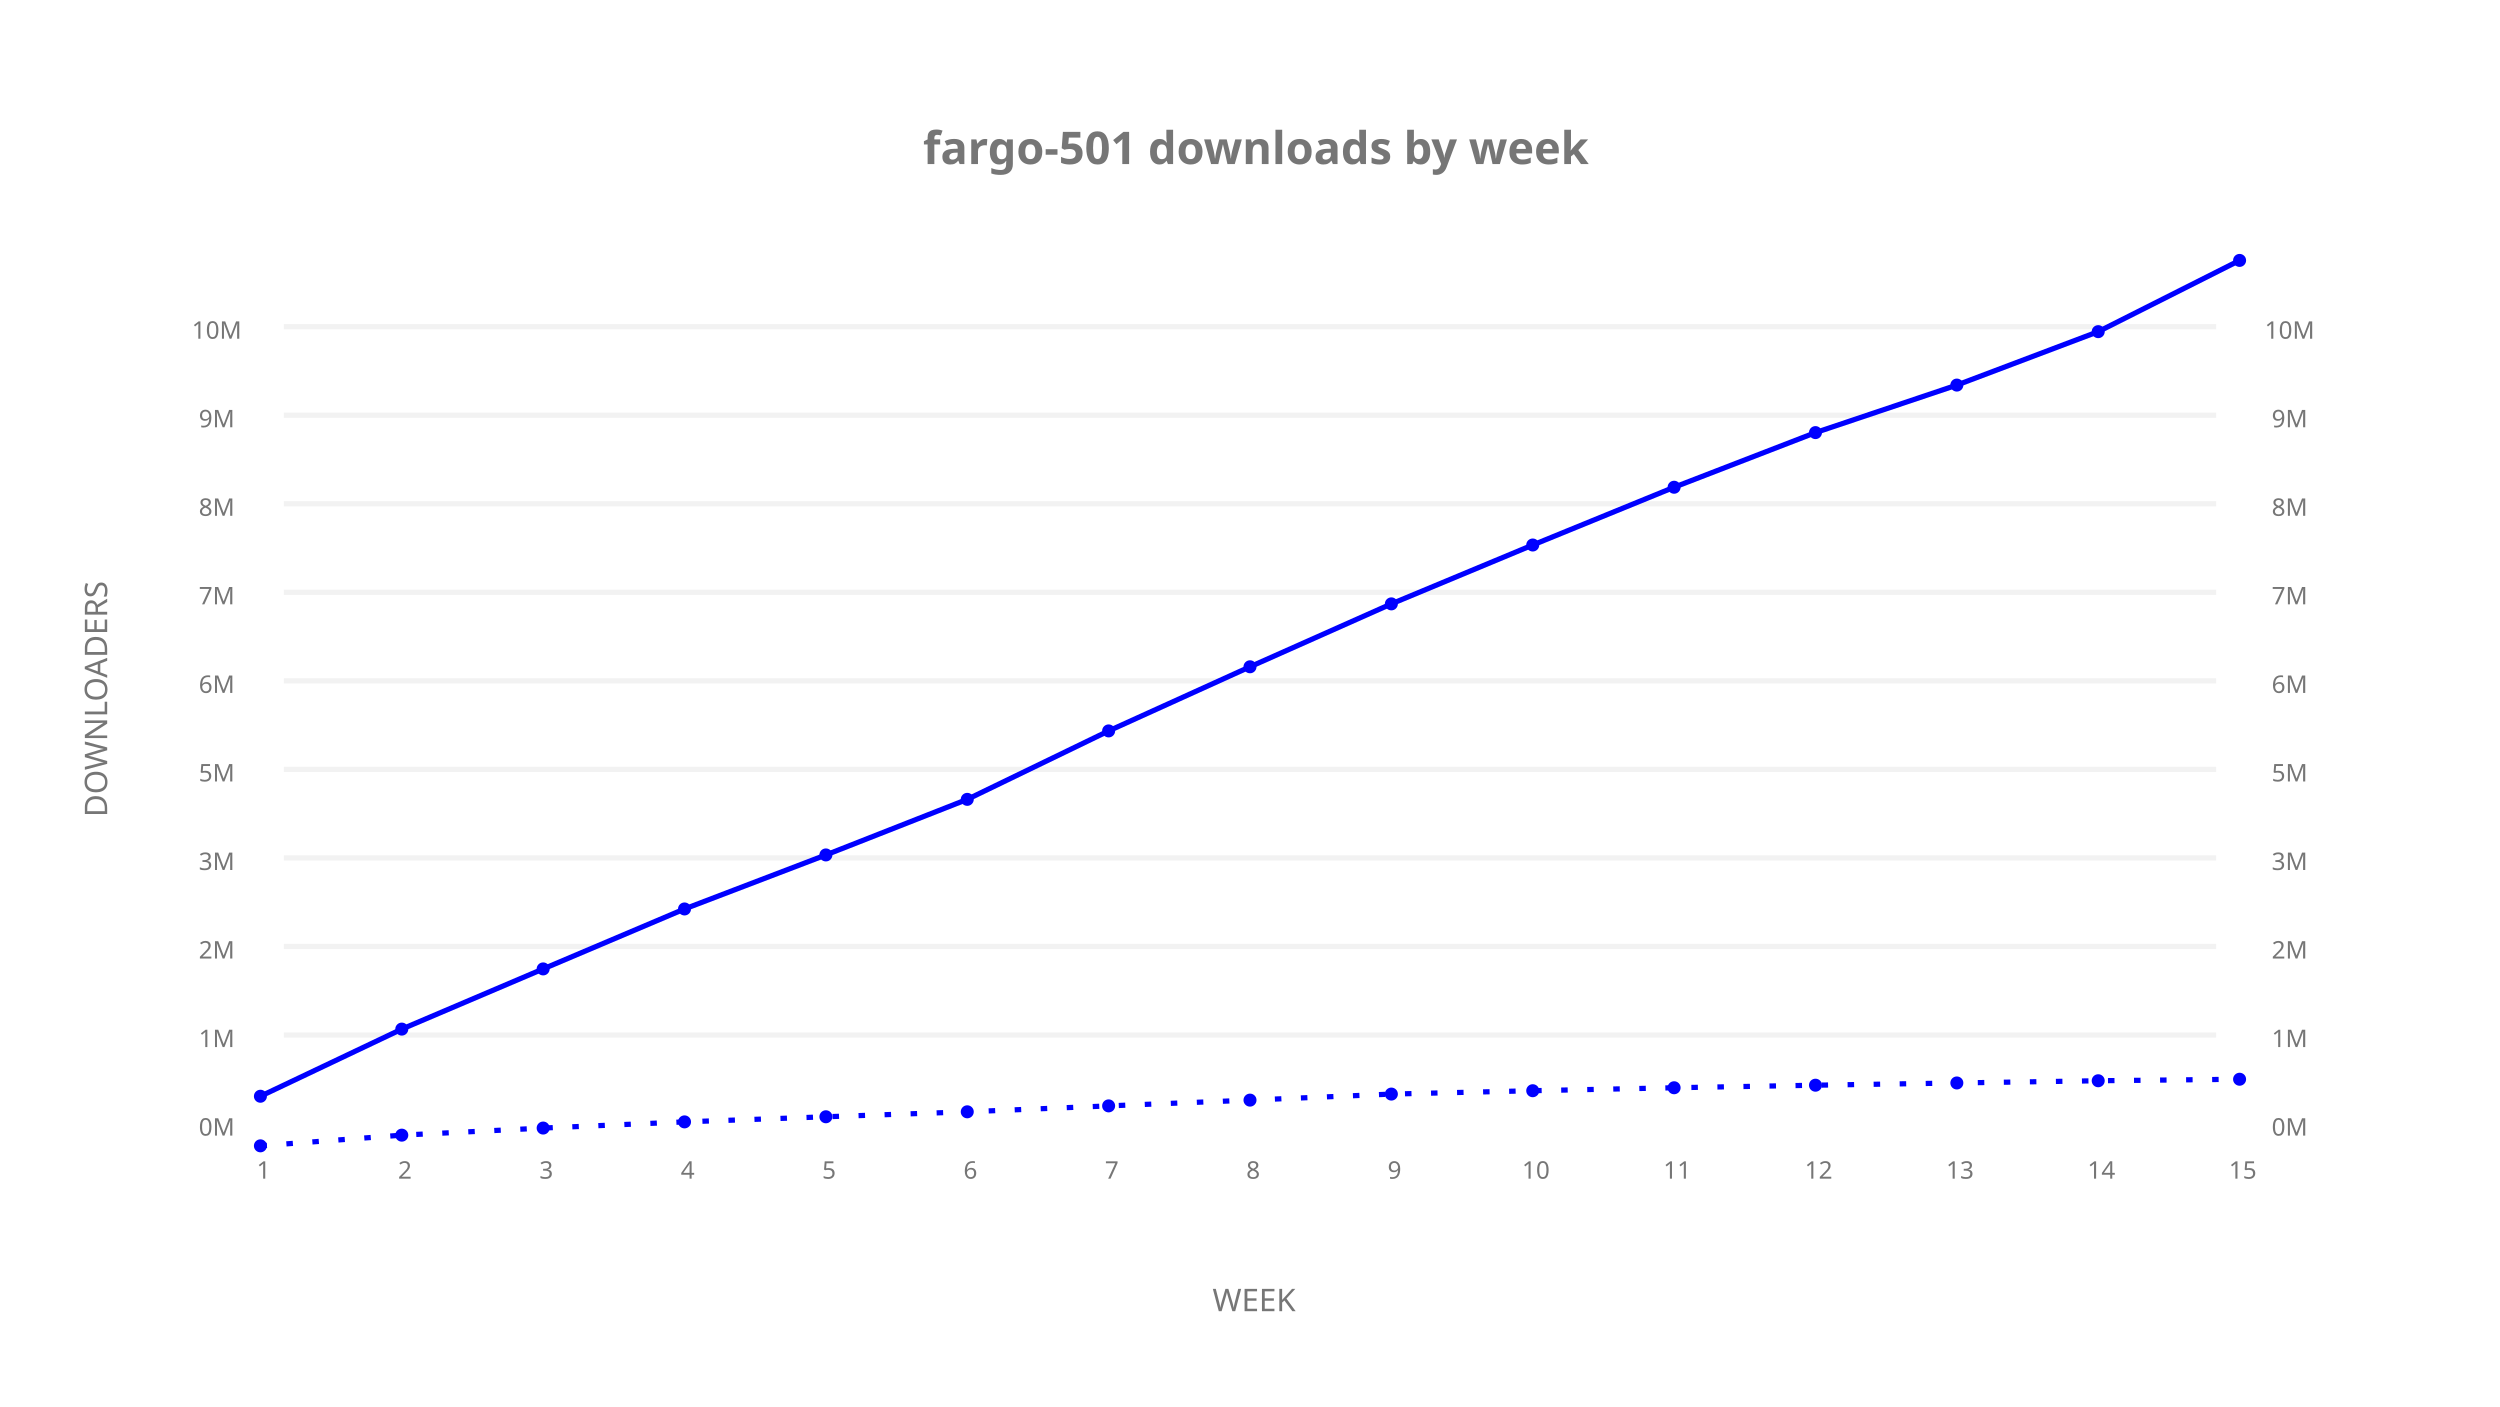
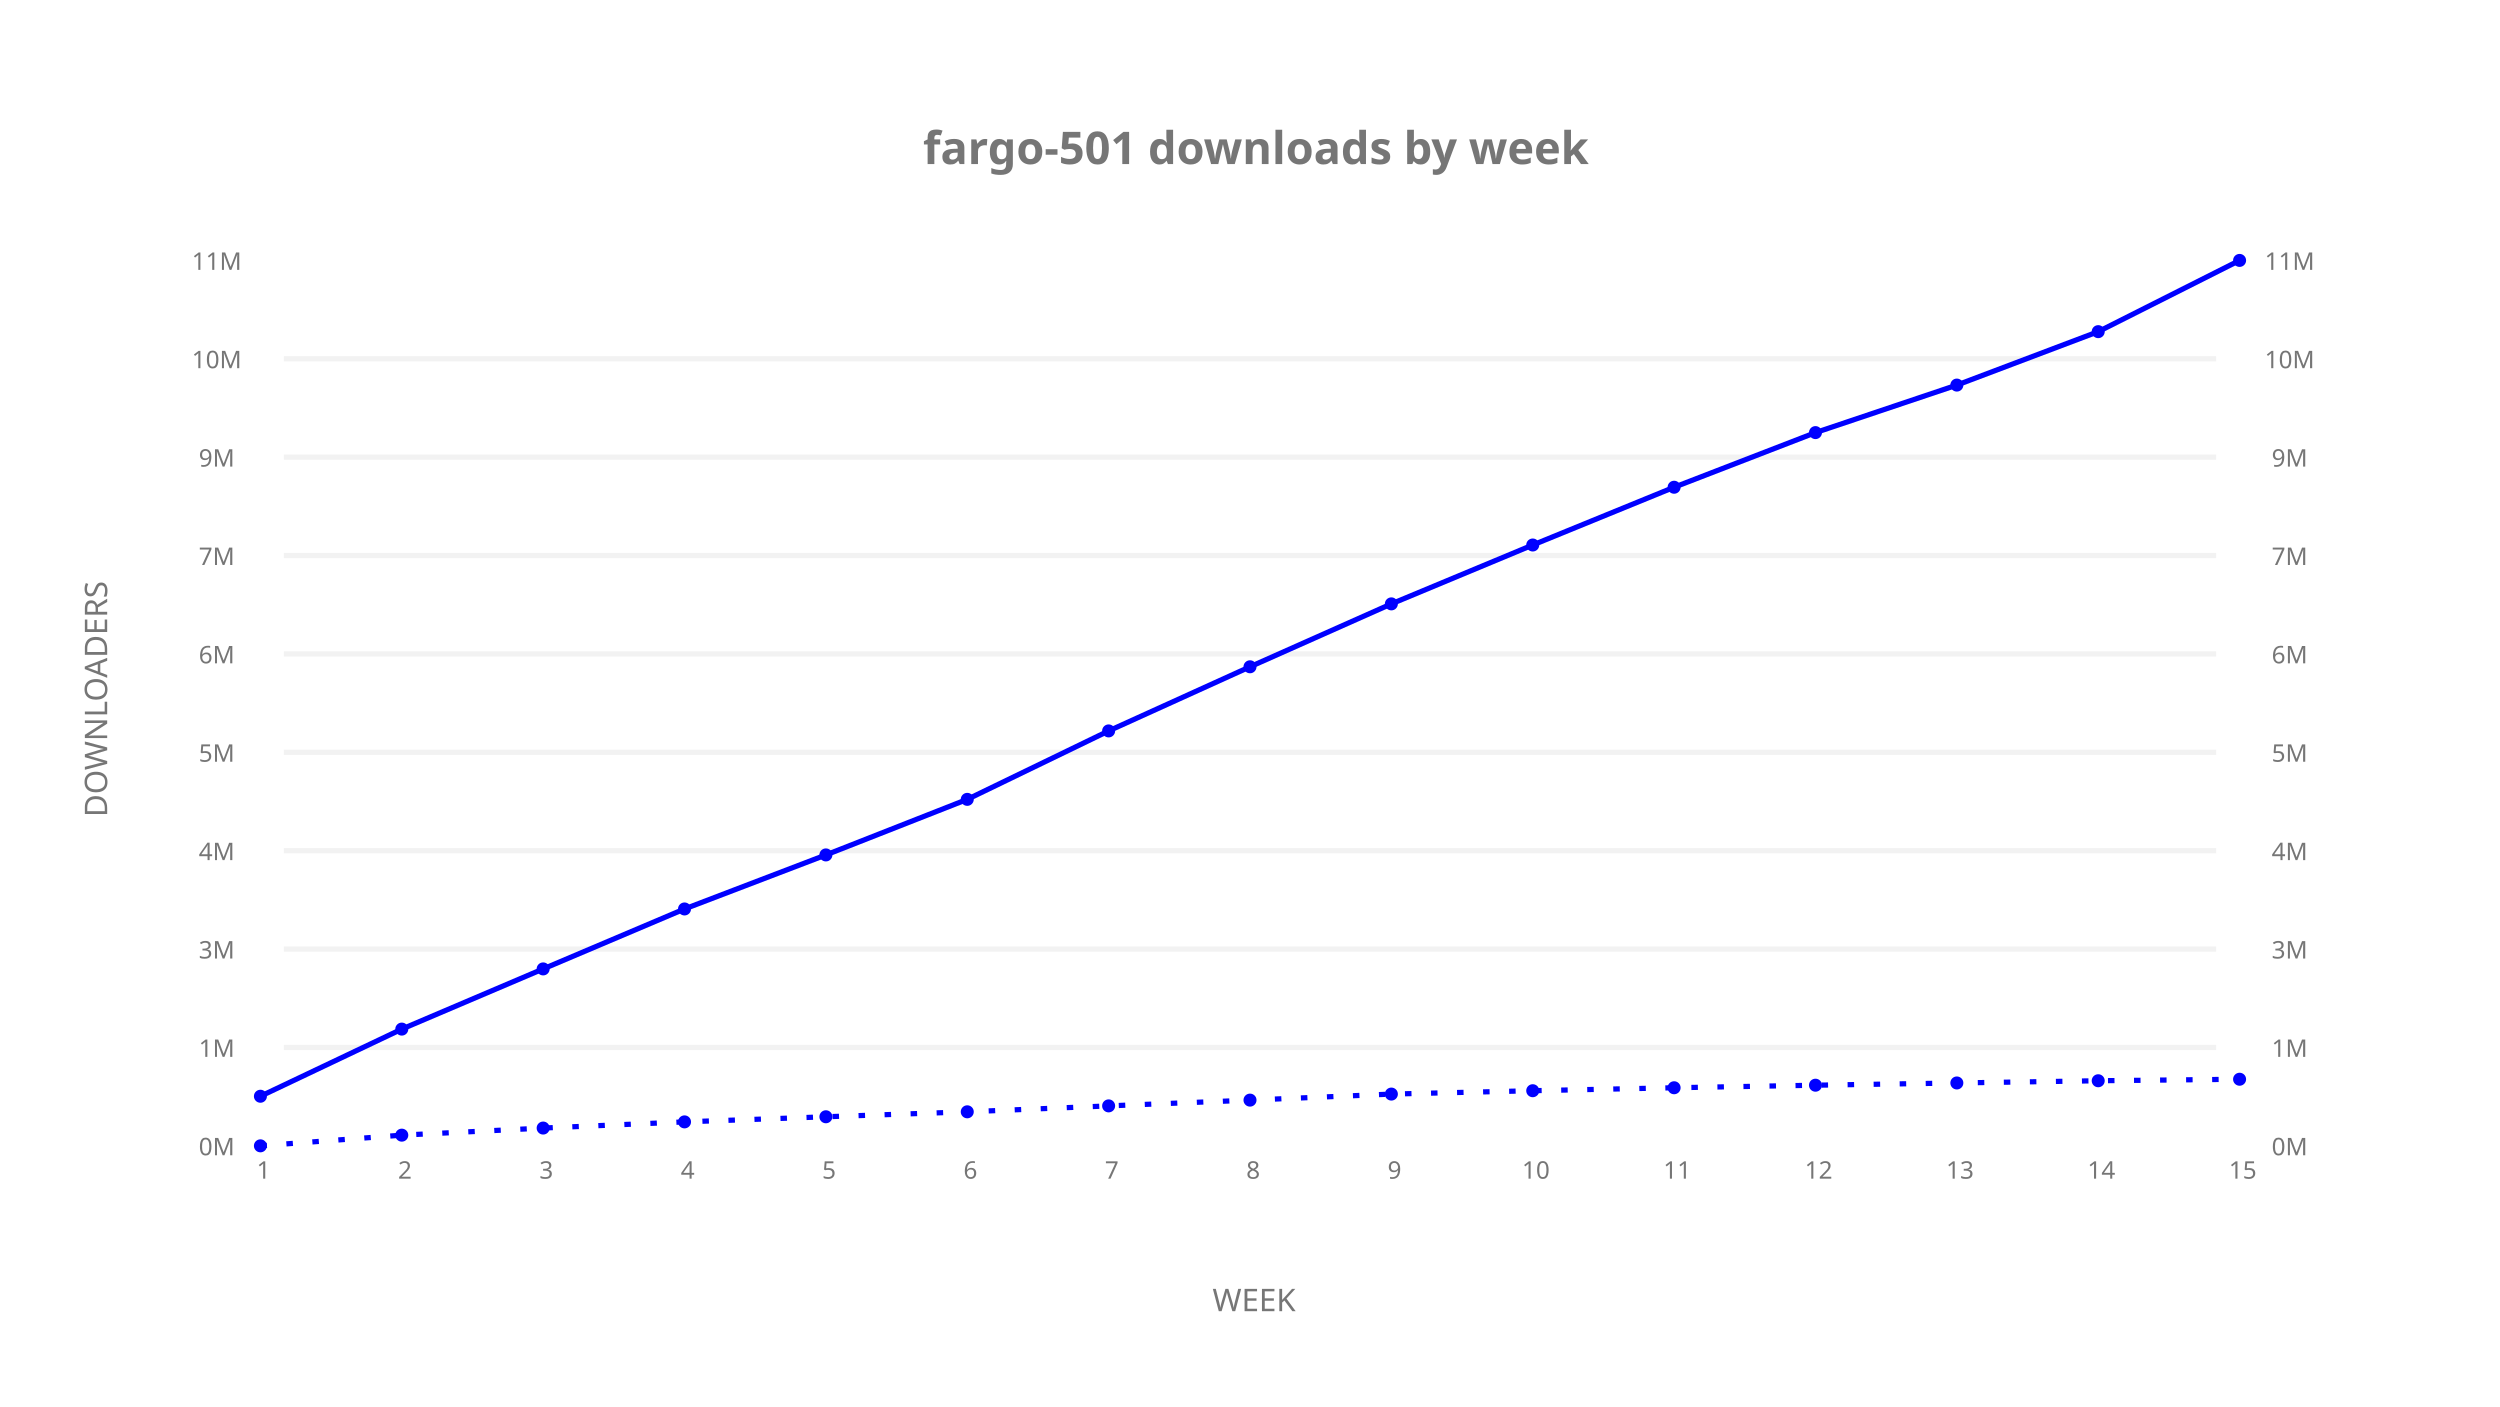
<svg xmlns="http://www.w3.org/2000/svg" xml:space="preserve" id="fargo-501-downloads-by-week-fargo-501-week" x="0px" y="0px" width="1920px" height="1080px" viewBox="0 0 1920 1080" enable-background="new 0 0 1920 1080" role="img">
  <g id="annotations">
    <text x="960" y="126" font-family="Atkinson Hyperlegible" font-size="26pt" text-anchor="middle" text-align="center" font-weight="600" font-style="normal" style="fill:rgb(118,118,118); fill-opacity:1; stroke:rgb(118,118,118); stroke-opacity:0; stroke-width:0.5"> fargo-501 downloads by week</text>
    <g id="axes-lines">
      <text x="960" y="1007" font-family="Atkinson Hyperlegible" font-size="18pt" text-anchor="middle" text-align="center" font-weight="500" font-style="normal" style="fill:rgb(118,118,118); fill-opacity:1; stroke:rgb(118,118,118); stroke-opacity:0; stroke-width:0.5"> WEEK</text>
      <text x="73" y="540" font-family="Atkinson Hyperlegible" font-size="18pt" text-anchor="middle" text-align="center" dominant-baseline="central" font-weight="500" font-style="normal" style="fill:rgb(118,118,118); fill-opacity:1; stroke:rgb(118,118,118); stroke-opacity:0; stroke-width:0.5" transform="rotate(-90,73,540)"> DOWNLOADERS</text>
    </g>
    <g id="tic-y-label-lines">
-       <line x1="218" y1="794.904" x2="1702" y2="794.904" style="fill:rgb(0,0,255); fill-opacity:0; stroke:rgb(242,242,242); stroke-opacity:1; stroke-width:4" />
-       <line x1="218" y1="726.904" x2="1702" y2="726.904" style="fill:rgb(0,0,255); fill-opacity:0; stroke:rgb(242,242,242); stroke-opacity:1; stroke-width:4" />
-       <line x1="218" y1="658.904" x2="1702" y2="658.904" style="fill:rgb(0,0,255); fill-opacity:0; stroke:rgb(242,242,242); stroke-opacity:1; stroke-width:4" />
-       <line x1="218" y1="590.904" x2="1702" y2="590.904" style="fill:rgb(0,0,255); fill-opacity:0; stroke:rgb(242,242,242); stroke-opacity:1; stroke-width:4" />
-       <line x1="218" y1="522.904" x2="1702" y2="522.904" style="fill:rgb(0,0,255); fill-opacity:0; stroke:rgb(242,242,242); stroke-opacity:1; stroke-width:4" />
-       <line x1="218" y1="454.904" x2="1702" y2="454.904" style="fill:rgb(0,0,255); fill-opacity:0; stroke:rgb(242,242,242); stroke-opacity:1; stroke-width:4" />
-       <line x1="218" y1="386.904" x2="1702" y2="386.904" style="fill:rgb(0,0,255); fill-opacity:0; stroke:rgb(242,242,242); stroke-opacity:1; stroke-width:4" />
-       <line x1="218" y1="318.904" x2="1702" y2="318.904" style="fill:rgb(0,0,255); fill-opacity:0; stroke:rgb(242,242,242); stroke-opacity:1; stroke-width:4" />
-       <line x1="218" y1="250.904" x2="1702" y2="250.904" style="fill:rgb(0,0,255); fill-opacity:0; stroke:rgb(242,242,242); stroke-opacity:1; stroke-width:4" />
+       <line x1="218" y1="804.444" x2="1702" y2="804.444" style="fill:rgb(0,0,255); fill-opacity:0; stroke:rgb(242,242,242); stroke-opacity:1; stroke-width:4" />
+       <line x1="218" y1="728.889" x2="1702" y2="728.889" style="fill:rgb(0,0,255); fill-opacity:0; stroke:rgb(242,242,242); stroke-opacity:1; stroke-width:4" />
+       <line x1="218" y1="653.333" x2="1702" y2="653.333" style="fill:rgb(0,0,255); fill-opacity:0; stroke:rgb(242,242,242); stroke-opacity:1; stroke-width:4" />
+       <line x1="218" y1="577.778" x2="1702" y2="577.778" style="fill:rgb(0,0,255); fill-opacity:0; stroke:rgb(242,242,242); stroke-opacity:1; stroke-width:4" />
+       <line x1="218" y1="502.222" x2="1702" y2="502.222" style="fill:rgb(0,0,255); fill-opacity:0; stroke:rgb(242,242,242); stroke-opacity:1; stroke-width:4" />
+       <line x1="218" y1="426.667" x2="1702" y2="426.667" style="fill:rgb(0,0,255); fill-opacity:0; stroke:rgb(242,242,242); stroke-opacity:1; stroke-width:4" />
+       <line x1="218" y1="351.111" x2="1702" y2="351.111" style="fill:rgb(0,0,255); fill-opacity:0; stroke:rgb(242,242,242); stroke-opacity:1; stroke-width:4" />
+       <line x1="218" y1="275.556" x2="1702" y2="275.556" style="fill:rgb(0,0,255); fill-opacity:0; stroke:rgb(242,242,242); stroke-opacity:1; stroke-width:4" />
    </g>
    <g id="tic-x-labels">
      <text x="200" y="898" font-family="Atkinson Hyperlegible" font-size="14pt" text-anchor="middle" text-align="center" dominant-baseline="central" font-weight="400" font-style="normal" style="fill:rgb(118,118,118); fill-opacity:1; stroke:rgb(118,118,118); stroke-opacity:0; stroke-width:0.5"> 1</text>
      <text x="308.571" y="898" font-family="Atkinson Hyperlegible" font-size="14pt" text-anchor="middle" text-align="center" dominant-baseline="central" font-weight="400" font-style="normal" style="fill:rgb(118,118,118); fill-opacity:1; stroke:rgb(118,118,118); stroke-opacity:0; stroke-width:0.5"> 2</text>
      <text x="417.143" y="898" font-family="Atkinson Hyperlegible" font-size="14pt" text-anchor="middle" text-align="center" dominant-baseline="central" font-weight="400" font-style="normal" style="fill:rgb(118,118,118); fill-opacity:1; stroke:rgb(118,118,118); stroke-opacity:0; stroke-width:0.5"> 3</text>
      <text x="525.714" y="898" font-family="Atkinson Hyperlegible" font-size="14pt" text-anchor="middle" text-align="center" dominant-baseline="central" font-weight="400" font-style="normal" style="fill:rgb(118,118,118); fill-opacity:1; stroke:rgb(118,118,118); stroke-opacity:0; stroke-width:0.5"> 4</text>
      <text x="634.286" y="898" font-family="Atkinson Hyperlegible" font-size="14pt" text-anchor="middle" text-align="center" dominant-baseline="central" font-weight="400" font-style="normal" style="fill:rgb(118,118,118); fill-opacity:1; stroke:rgb(118,118,118); stroke-opacity:0; stroke-width:0.5"> 5</text>
      <text x="742.857" y="898" font-family="Atkinson Hyperlegible" font-size="14pt" text-anchor="middle" text-align="center" dominant-baseline="central" font-weight="400" font-style="normal" style="fill:rgb(118,118,118); fill-opacity:1; stroke:rgb(118,118,118); stroke-opacity:0; stroke-width:0.5"> 6</text>
      <text x="851.429" y="898" font-family="Atkinson Hyperlegible" font-size="14pt" text-anchor="middle" text-align="center" dominant-baseline="central" font-weight="400" font-style="normal" style="fill:rgb(118,118,118); fill-opacity:1; stroke:rgb(118,118,118); stroke-opacity:0; stroke-width:0.5"> 7</text>
      <text x="960" y="898" font-family="Atkinson Hyperlegible" font-size="14pt" text-anchor="middle" text-align="center" dominant-baseline="central" font-weight="400" font-style="normal" style="fill:rgb(118,118,118); fill-opacity:1; stroke:rgb(118,118,118); stroke-opacity:0; stroke-width:0.5"> 8</text>
      <text x="1068.571" y="898" font-family="Atkinson Hyperlegible" font-size="14pt" text-anchor="middle" text-align="center" dominant-baseline="central" font-weight="400" font-style="normal" style="fill:rgb(118,118,118); fill-opacity:1; stroke:rgb(118,118,118); stroke-opacity:0; stroke-width:0.5"> 9</text>
      <text x="1177.143" y="898" font-family="Atkinson Hyperlegible" font-size="14pt" text-anchor="middle" text-align="center" dominant-baseline="central" font-weight="400" font-style="normal" style="fill:rgb(118,118,118); fill-opacity:1; stroke:rgb(118,118,118); stroke-opacity:0; stroke-width:0.5"> 10</text>
      <text x="1285.714" y="898" font-family="Atkinson Hyperlegible" font-size="14pt" text-anchor="middle" text-align="center" dominant-baseline="central" font-weight="400" font-style="normal" style="fill:rgb(118,118,118); fill-opacity:1; stroke:rgb(118,118,118); stroke-opacity:0; stroke-width:0.5"> 11</text>
      <text x="1394.286" y="898" font-family="Atkinson Hyperlegible" font-size="14pt" text-anchor="middle" text-align="center" dominant-baseline="central" font-weight="400" font-style="normal" style="fill:rgb(118,118,118); fill-opacity:1; stroke:rgb(118,118,118); stroke-opacity:0; stroke-width:0.5"> 12</text>
      <text x="1502.857" y="898" font-family="Atkinson Hyperlegible" font-size="14pt" text-anchor="middle" text-align="center" dominant-baseline="central" font-weight="400" font-style="normal" style="fill:rgb(118,118,118); fill-opacity:1; stroke:rgb(118,118,118); stroke-opacity:0; stroke-width:0.5"> 13</text>
      <text x="1611.429" y="898" font-family="Atkinson Hyperlegible" font-size="14pt" text-anchor="middle" text-align="center" dominant-baseline="central" font-weight="400" font-style="normal" style="fill:rgb(118,118,118); fill-opacity:1; stroke:rgb(118,118,118); stroke-opacity:0; stroke-width:0.5"> 14</text>
      <text x="1720" y="898" font-family="Atkinson Hyperlegible" font-size="14pt" text-anchor="middle" text-align="center" dominant-baseline="central" font-weight="400" font-style="normal" style="fill:rgb(118,118,118); fill-opacity:1; stroke:rgb(118,118,118); stroke-opacity:0; stroke-width:0.5"> 15</text>
    </g>
    <g id="tic-y-labels">
-       <text x="164" y="864.904" font-family="Atkinson Hyperlegible" font-size="14pt" text-anchor="middle" text-align="center" dominant-baseline="central" font-weight="400" font-style="normal" style="fill:rgb(118,118,118); fill-opacity:1; stroke:rgb(118,118,118); stroke-opacity:0; stroke-width:0.5"> 0M</text>
-       <text x="1756" y="864.904" font-family="Atkinson Hyperlegible" font-size="14pt" text-anchor="middle" text-align="center" dominant-baseline="central" font-weight="400" font-style="normal" style="fill:rgb(118,118,118); fill-opacity:1; stroke:rgb(118,118,118); stroke-opacity:0; stroke-width:0.5"> 0M</text>
-       <text x="164" y="796.904" font-family="Atkinson Hyperlegible" font-size="14pt" text-anchor="middle" text-align="center" dominant-baseline="central" font-weight="400" font-style="normal" style="fill:rgb(118,118,118); fill-opacity:1; stroke:rgb(118,118,118); stroke-opacity:0; stroke-width:0.5"> 1M</text>
-       <text x="1756" y="796.904" font-family="Atkinson Hyperlegible" font-size="14pt" text-anchor="middle" text-align="center" dominant-baseline="central" font-weight="400" font-style="normal" style="fill:rgb(118,118,118); fill-opacity:1; stroke:rgb(118,118,118); stroke-opacity:0; stroke-width:0.5"> 1M</text>
-       <text x="164" y="728.904" font-family="Atkinson Hyperlegible" font-size="14pt" text-anchor="middle" text-align="center" dominant-baseline="central" font-weight="400" font-style="normal" style="fill:rgb(118,118,118); fill-opacity:1; stroke:rgb(118,118,118); stroke-opacity:0; stroke-width:0.5"> 2M</text>
-       <text x="1756" y="728.904" font-family="Atkinson Hyperlegible" font-size="14pt" text-anchor="middle" text-align="center" dominant-baseline="central" font-weight="400" font-style="normal" style="fill:rgb(118,118,118); fill-opacity:1; stroke:rgb(118,118,118); stroke-opacity:0; stroke-width:0.5"> 2M</text>
-       <text x="164" y="660.904" font-family="Atkinson Hyperlegible" font-size="14pt" text-anchor="middle" text-align="center" dominant-baseline="central" font-weight="400" font-style="normal" style="fill:rgb(118,118,118); fill-opacity:1; stroke:rgb(118,118,118); stroke-opacity:0; stroke-width:0.5"> 3M</text>
-       <text x="1756" y="660.904" font-family="Atkinson Hyperlegible" font-size="14pt" text-anchor="middle" text-align="center" dominant-baseline="central" font-weight="400" font-style="normal" style="fill:rgb(118,118,118); fill-opacity:1; stroke:rgb(118,118,118); stroke-opacity:0; stroke-width:0.5"> 3M</text>
-       <text x="164" y="592.904" font-family="Atkinson Hyperlegible" font-size="14pt" text-anchor="middle" text-align="center" dominant-baseline="central" font-weight="400" font-style="normal" style="fill:rgb(118,118,118); fill-opacity:1; stroke:rgb(118,118,118); stroke-opacity:0; stroke-width:0.5"> 5M</text>
-       <text x="1756" y="592.904" font-family="Atkinson Hyperlegible" font-size="14pt" text-anchor="middle" text-align="center" dominant-baseline="central" font-weight="400" font-style="normal" style="fill:rgb(118,118,118); fill-opacity:1; stroke:rgb(118,118,118); stroke-opacity:0; stroke-width:0.5"> 5M</text>
-       <text x="164" y="524.904" font-family="Atkinson Hyperlegible" font-size="14pt" text-anchor="middle" text-align="center" dominant-baseline="central" font-weight="400" font-style="normal" style="fill:rgb(118,118,118); fill-opacity:1; stroke:rgb(118,118,118); stroke-opacity:0; stroke-width:0.5"> 6M</text>
-       <text x="1756" y="524.904" font-family="Atkinson Hyperlegible" font-size="14pt" text-anchor="middle" text-align="center" dominant-baseline="central" font-weight="400" font-style="normal" style="fill:rgb(118,118,118); fill-opacity:1; stroke:rgb(118,118,118); stroke-opacity:0; stroke-width:0.5"> 6M</text>
-       <text x="164" y="456.904" font-family="Atkinson Hyperlegible" font-size="14pt" text-anchor="middle" text-align="center" dominant-baseline="central" font-weight="400" font-style="normal" style="fill:rgb(118,118,118); fill-opacity:1; stroke:rgb(118,118,118); stroke-opacity:0; stroke-width:0.5"> 7M</text>
-       <text x="1756" y="456.904" font-family="Atkinson Hyperlegible" font-size="14pt" text-anchor="middle" text-align="center" dominant-baseline="central" font-weight="400" font-style="normal" style="fill:rgb(118,118,118); fill-opacity:1; stroke:rgb(118,118,118); stroke-opacity:0; stroke-width:0.5"> 7M</text>
-       <text x="164" y="388.904" font-family="Atkinson Hyperlegible" font-size="14pt" text-anchor="middle" text-align="center" dominant-baseline="central" font-weight="400" font-style="normal" style="fill:rgb(118,118,118); fill-opacity:1; stroke:rgb(118,118,118); stroke-opacity:0; stroke-width:0.5"> 8M</text>
-       <text x="1756" y="388.904" font-family="Atkinson Hyperlegible" font-size="14pt" text-anchor="middle" text-align="center" dominant-baseline="central" font-weight="400" font-style="normal" style="fill:rgb(118,118,118); fill-opacity:1; stroke:rgb(118,118,118); stroke-opacity:0; stroke-width:0.5"> 8M</text>
-       <text x="164" y="320.904" font-family="Atkinson Hyperlegible" font-size="14pt" text-anchor="middle" text-align="center" dominant-baseline="central" font-weight="400" font-style="normal" style="fill:rgb(118,118,118); fill-opacity:1; stroke:rgb(118,118,118); stroke-opacity:0; stroke-width:0.5"> 9M</text>
-       <text x="1756" y="320.904" font-family="Atkinson Hyperlegible" font-size="14pt" text-anchor="middle" text-align="center" dominant-baseline="central" font-weight="400" font-style="normal" style="fill:rgb(118,118,118); fill-opacity:1; stroke:rgb(118,118,118); stroke-opacity:0; stroke-width:0.5"> 9M</text>
-       <text x="164" y="252.904" font-family="Atkinson Hyperlegible" font-size="14pt" text-anchor="middle" text-align="center" dominant-baseline="central" font-weight="400" font-style="normal" style="fill:rgb(118,118,118); fill-opacity:1; stroke:rgb(118,118,118); stroke-opacity:0; stroke-width:0.5"> 10M</text>
-       <text x="1756" y="252.904" font-family="Atkinson Hyperlegible" font-size="14pt" text-anchor="middle" text-align="center" dominant-baseline="central" font-weight="400" font-style="normal" style="fill:rgb(118,118,118); fill-opacity:1; stroke:rgb(118,118,118); stroke-opacity:0; stroke-width:0.5"> 10M</text>
+       <text x="164" y="880" font-family="Atkinson Hyperlegible" font-size="14pt" text-anchor="middle" text-align="center" dominant-baseline="central" font-weight="400" font-style="normal" style="fill:rgb(118,118,118); fill-opacity:1; stroke:rgb(118,118,118); stroke-opacity:0; stroke-width:0.5"> 0M</text>
+       <text x="1756" y="880" font-family="Atkinson Hyperlegible" font-size="14pt" text-anchor="middle" text-align="center" dominant-baseline="central" font-weight="400" font-style="normal" style="fill:rgb(118,118,118); fill-opacity:1; stroke:rgb(118,118,118); stroke-opacity:0; stroke-width:0.5"> 0M</text>
+       <text x="164" y="804.444" font-family="Atkinson Hyperlegible" font-size="14pt" text-anchor="middle" text-align="center" dominant-baseline="central" font-weight="400" font-style="normal" style="fill:rgb(118,118,118); fill-opacity:1; stroke:rgb(118,118,118); stroke-opacity:0; stroke-width:0.5"> 1M</text>
+       <text x="1756" y="804.444" font-family="Atkinson Hyperlegible" font-size="14pt" text-anchor="middle" text-align="center" dominant-baseline="central" font-weight="400" font-style="normal" style="fill:rgb(118,118,118); fill-opacity:1; stroke:rgb(118,118,118); stroke-opacity:0; stroke-width:0.5"> 1M</text>
+       <text x="164" y="728.889" font-family="Atkinson Hyperlegible" font-size="14pt" text-anchor="middle" text-align="center" dominant-baseline="central" font-weight="400" font-style="normal" style="fill:rgb(118,118,118); fill-opacity:1; stroke:rgb(118,118,118); stroke-opacity:0; stroke-width:0.5"> 3M</text>
+       <text x="1756" y="728.889" font-family="Atkinson Hyperlegible" font-size="14pt" text-anchor="middle" text-align="center" dominant-baseline="central" font-weight="400" font-style="normal" style="fill:rgb(118,118,118); fill-opacity:1; stroke:rgb(118,118,118); stroke-opacity:0; stroke-width:0.5"> 3M</text>
+       <text x="164" y="653.333" font-family="Atkinson Hyperlegible" font-size="14pt" text-anchor="middle" text-align="center" dominant-baseline="central" font-weight="400" font-style="normal" style="fill:rgb(118,118,118); fill-opacity:1; stroke:rgb(118,118,118); stroke-opacity:0; stroke-width:0.5"> 4M</text>
+       <text x="1756" y="653.333" font-family="Atkinson Hyperlegible" font-size="14pt" text-anchor="middle" text-align="center" dominant-baseline="central" font-weight="400" font-style="normal" style="fill:rgb(118,118,118); fill-opacity:1; stroke:rgb(118,118,118); stroke-opacity:0; stroke-width:0.5"> 4M</text>
+       <text x="164" y="577.778" font-family="Atkinson Hyperlegible" font-size="14pt" text-anchor="middle" text-align="center" dominant-baseline="central" font-weight="400" font-style="normal" style="fill:rgb(118,118,118); fill-opacity:1; stroke:rgb(118,118,118); stroke-opacity:0; stroke-width:0.5"> 5M</text>
+       <text x="1756" y="577.778" font-family="Atkinson Hyperlegible" font-size="14pt" text-anchor="middle" text-align="center" dominant-baseline="central" font-weight="400" font-style="normal" style="fill:rgb(118,118,118); fill-opacity:1; stroke:rgb(118,118,118); stroke-opacity:0; stroke-width:0.5"> 5M</text>
+       <text x="164" y="502.222" font-family="Atkinson Hyperlegible" font-size="14pt" text-anchor="middle" text-align="center" dominant-baseline="central" font-weight="400" font-style="normal" style="fill:rgb(118,118,118); fill-opacity:1; stroke:rgb(118,118,118); stroke-opacity:0; stroke-width:0.5"> 6M</text>
+       <text x="1756" y="502.222" font-family="Atkinson Hyperlegible" font-size="14pt" text-anchor="middle" text-align="center" dominant-baseline="central" font-weight="400" font-style="normal" style="fill:rgb(118,118,118); fill-opacity:1; stroke:rgb(118,118,118); stroke-opacity:0; stroke-width:0.5"> 6M</text>
+       <text x="164" y="426.667" font-family="Atkinson Hyperlegible" font-size="14pt" text-anchor="middle" text-align="center" dominant-baseline="central" font-weight="400" font-style="normal" style="fill:rgb(118,118,118); fill-opacity:1; stroke:rgb(118,118,118); stroke-opacity:0; stroke-width:0.5"> 7M</text>
+       <text x="1756" y="426.667" font-family="Atkinson Hyperlegible" font-size="14pt" text-anchor="middle" text-align="center" dominant-baseline="central" font-weight="400" font-style="normal" style="fill:rgb(118,118,118); fill-opacity:1; stroke:rgb(118,118,118); stroke-opacity:0; stroke-width:0.5"> 7M</text>
+       <text x="164" y="351.111" font-family="Atkinson Hyperlegible" font-size="14pt" text-anchor="middle" text-align="center" dominant-baseline="central" font-weight="400" font-style="normal" style="fill:rgb(118,118,118); fill-opacity:1; stroke:rgb(118,118,118); stroke-opacity:0; stroke-width:0.5"> 9M</text>
+       <text x="1756" y="351.111" font-family="Atkinson Hyperlegible" font-size="14pt" text-anchor="middle" text-align="center" dominant-baseline="central" font-weight="400" font-style="normal" style="fill:rgb(118,118,118); fill-opacity:1; stroke:rgb(118,118,118); stroke-opacity:0; stroke-width:0.5"> 9M</text>
+       <text x="164" y="275.556" font-family="Atkinson Hyperlegible" font-size="14pt" text-anchor="middle" text-align="center" dominant-baseline="central" font-weight="400" font-style="normal" style="fill:rgb(118,118,118); fill-opacity:1; stroke:rgb(118,118,118); stroke-opacity:0; stroke-width:0.5"> 10M</text>
+       <text x="1756" y="275.556" font-family="Atkinson Hyperlegible" font-size="14pt" text-anchor="middle" text-align="center" dominant-baseline="central" font-weight="400" font-style="normal" style="fill:rgb(118,118,118); fill-opacity:1; stroke:rgb(118,118,118); stroke-opacity:0; stroke-width:0.5"> 10M</text>
+       <text x="164" y="200" font-family="Atkinson Hyperlegible" font-size="14pt" text-anchor="middle" text-align="center" dominant-baseline="central" font-weight="400" font-style="normal" style="fill:rgb(118,118,118); fill-opacity:1; stroke:rgb(118,118,118); stroke-opacity:0; stroke-width:0.5"> 11M</text>
+       <text x="1756" y="200" font-family="Atkinson Hyperlegible" font-size="14pt" text-anchor="middle" text-align="center" dominant-baseline="central" font-weight="400" font-style="normal" style="fill:rgb(118,118,118); fill-opacity:1; stroke:rgb(118,118,118); stroke-opacity:0; stroke-width:0.5"> 11M</text>
    </g>
  </g>
  <g id="polyline-fargo-501 downloads by week">
    <polyline points="200,841.92 308.571,790.352 417.143,744.128 525.714,698.084 634.286,656.59 742.857,613.908 851.429,561.344 960,512.092 1068.57,463.779 1177.14,418.563 1285.71,374.206 1394.29,332.239 1502.86,295.744 1611.43,254.709 1720,200 " style="fill:rgb(0,0,255); fill-opacity:0; stroke:rgb(0,0,255); stroke-opacity:1; stroke-width:4" />
  </g>
  <g id="markers-fargo-501 downloads by week">
    <circle cx="200" cy="841.92" r="5" style="fill:rgb(0,0,255); fill-opacity:1; stroke:rgb(0,0,255); stroke-opacity:0; stroke-width:4">
</circle>
    <circle cx="308.571" cy="790.352" r="5" style="fill:rgb(0,0,255); fill-opacity:1; stroke:rgb(0,0,255); stroke-opacity:0; stroke-width:4">
</circle>
    <circle cx="417.143" cy="744.128" r="5" style="fill:rgb(0,0,255); fill-opacity:1; stroke:rgb(0,0,255); stroke-opacity:0; stroke-width:4">
</circle>
    <circle cx="525.714" cy="698.084" r="5" style="fill:rgb(0,0,255); fill-opacity:1; stroke:rgb(0,0,255); stroke-opacity:0; stroke-width:4">
</circle>
    <circle cx="634.286" cy="656.59" r="5" style="fill:rgb(0,0,255); fill-opacity:1; stroke:rgb(0,0,255); stroke-opacity:0; stroke-width:4">
</circle>
    <circle cx="742.857" cy="613.908" r="5" style="fill:rgb(0,0,255); fill-opacity:1; stroke:rgb(0,0,255); stroke-opacity:0; stroke-width:4">
</circle>
    <circle cx="851.429" cy="561.344" r="5" style="fill:rgb(0,0,255); fill-opacity:1; stroke:rgb(0,0,255); stroke-opacity:0; stroke-width:4">
</circle>
    <circle cx="960" cy="512.092" r="5" style="fill:rgb(0,0,255); fill-opacity:1; stroke:rgb(0,0,255); stroke-opacity:0; stroke-width:4">
</circle>
    <circle cx="1068.571" cy="463.779" r="5" style="fill:rgb(0,0,255); fill-opacity:1; stroke:rgb(0,0,255); stroke-opacity:0; stroke-width:4">
</circle>
    <circle cx="1177.143" cy="418.563" r="5" style="fill:rgb(0,0,255); fill-opacity:1; stroke:rgb(0,0,255); stroke-opacity:0; stroke-width:4">
</circle>
    <circle cx="1285.714" cy="374.206" r="5" style="fill:rgb(0,0,255); fill-opacity:1; stroke:rgb(0,0,255); stroke-opacity:0; stroke-width:4">
</circle>
    <circle cx="1394.286" cy="332.239" r="5" style="fill:rgb(0,0,255); fill-opacity:1; stroke:rgb(0,0,255); stroke-opacity:0; stroke-width:4">
</circle>
    <circle cx="1502.857" cy="295.744" r="5" style="fill:rgb(0,0,255); fill-opacity:1; stroke:rgb(0,0,255); stroke-opacity:0; stroke-width:4">
</circle>
    <circle cx="1611.429" cy="254.709" r="5" style="fill:rgb(0,0,255); fill-opacity:1; stroke:rgb(0,0,255); stroke-opacity:0; stroke-width:4">
</circle>
    <circle cx="1720" cy="200" r="5" style="fill:rgb(0,0,255); fill-opacity:1; stroke:rgb(0,0,255); stroke-opacity:0; stroke-width:4">
</circle>
  </g>
  <g id="polyline-fargo-501 downloads by week uploaders">
    <polyline points="200,880 308.571,871.802 417.143,866.347 525.714,861.608 634.286,857.679 742.857,853.869 851.429,849.32 960,844.894 1068.57,840.254 1177.14,837.67 1285.71,835.397 1394.29,833.441 1502.86,831.721 1611.43,830.016 1720,828.862 " stroke-dasharray="5 15" style="fill:rgb(0,0,255); fill-opacity:0; stroke:rgb(0,0,255); stroke-opacity:1; stroke-width:4" />
  </g>
  <g id="markers-fargo-501 downloads by week uploaders">
    <circle cx="200" cy="880" r="5" style="fill:rgb(0,0,255); fill-opacity:1; stroke:rgb(0,0,255); stroke-opacity:0; stroke-width:4">
</circle>
    <circle cx="308.571" cy="871.802" r="5" style="fill:rgb(0,0,255); fill-opacity:1; stroke:rgb(0,0,255); stroke-opacity:0; stroke-width:4">
</circle>
    <circle cx="417.143" cy="866.347" r="5" style="fill:rgb(0,0,255); fill-opacity:1; stroke:rgb(0,0,255); stroke-opacity:0; stroke-width:4">
</circle>
    <circle cx="525.714" cy="861.608" r="5" style="fill:rgb(0,0,255); fill-opacity:1; stroke:rgb(0,0,255); stroke-opacity:0; stroke-width:4">
</circle>
    <circle cx="634.286" cy="857.679" r="5" style="fill:rgb(0,0,255); fill-opacity:1; stroke:rgb(0,0,255); stroke-opacity:0; stroke-width:4">
</circle>
    <circle cx="742.857" cy="853.869" r="5" style="fill:rgb(0,0,255); fill-opacity:1; stroke:rgb(0,0,255); stroke-opacity:0; stroke-width:4">
</circle>
    <circle cx="851.429" cy="849.32" r="5" style="fill:rgb(0,0,255); fill-opacity:1; stroke:rgb(0,0,255); stroke-opacity:0; stroke-width:4">
</circle>
    <circle cx="960" cy="844.894" r="5" style="fill:rgb(0,0,255); fill-opacity:1; stroke:rgb(0,0,255); stroke-opacity:0; stroke-width:4">
</circle>
    <circle cx="1068.571" cy="840.254" r="5" style="fill:rgb(0,0,255); fill-opacity:1; stroke:rgb(0,0,255); stroke-opacity:0; stroke-width:4">
</circle>
    <circle cx="1177.143" cy="837.67" r="5" style="fill:rgb(0,0,255); fill-opacity:1; stroke:rgb(0,0,255); stroke-opacity:0; stroke-width:4">
</circle>
    <circle cx="1285.714" cy="835.397" r="5" style="fill:rgb(0,0,255); fill-opacity:1; stroke:rgb(0,0,255); stroke-opacity:0; stroke-width:4">
</circle>
    <circle cx="1394.286" cy="833.441" r="5" style="fill:rgb(0,0,255); fill-opacity:1; stroke:rgb(0,0,255); stroke-opacity:0; stroke-width:4">
</circle>
    <circle cx="1502.857" cy="831.721" r="5" style="fill:rgb(0,0,255); fill-opacity:1; stroke:rgb(0,0,255); stroke-opacity:0; stroke-width:4">
</circle>
    <circle cx="1611.429" cy="830.016" r="5" style="fill:rgb(0,0,255); fill-opacity:1; stroke:rgb(0,0,255); stroke-opacity:0; stroke-width:4">
</circle>
    <circle cx="1720" cy="828.862" r="5" style="fill:rgb(0,0,255); fill-opacity:1; stroke:rgb(0,0,255); stroke-opacity:0; stroke-width:4">
</circle>
  </g>
</svg>
